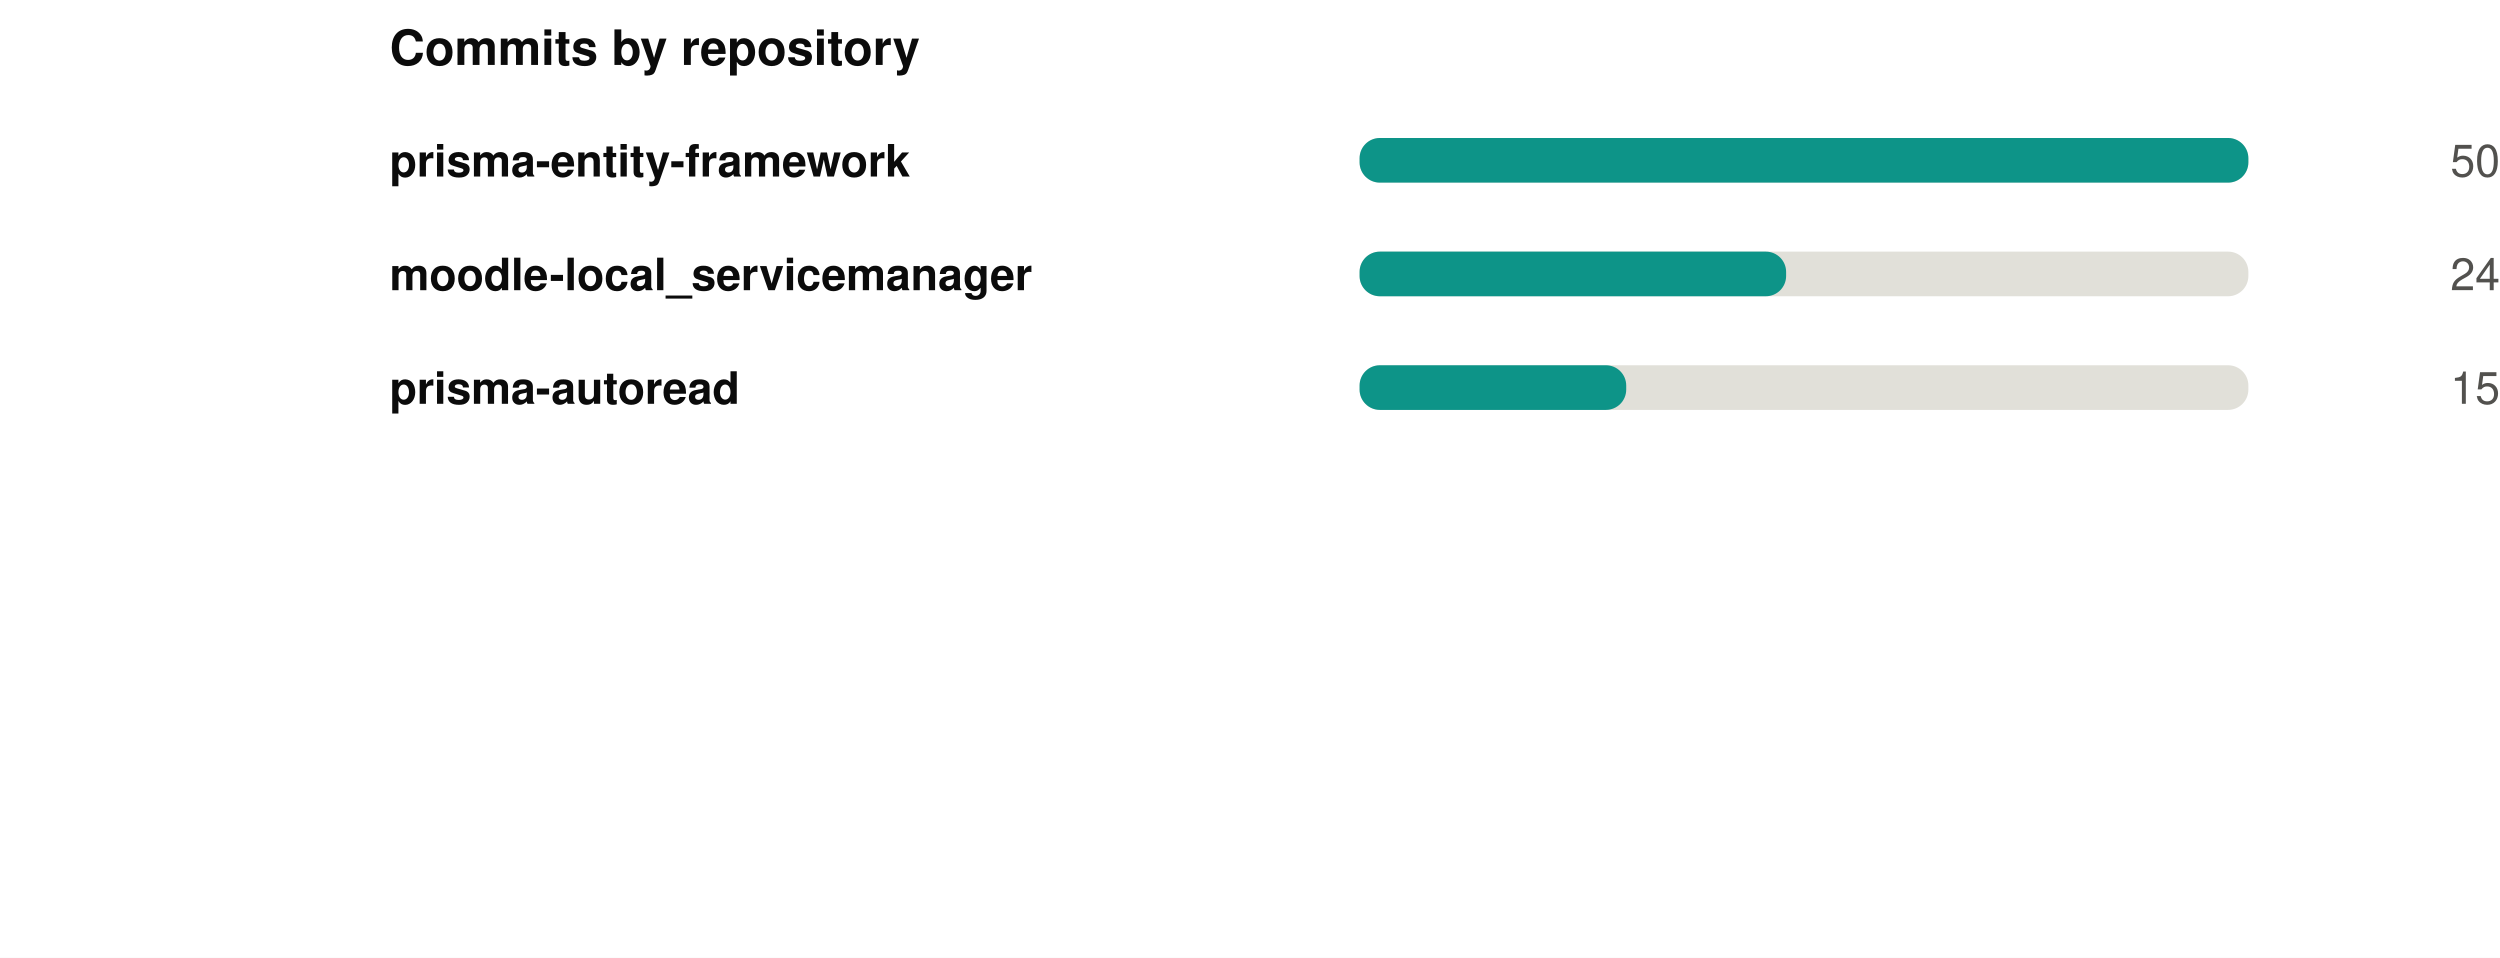
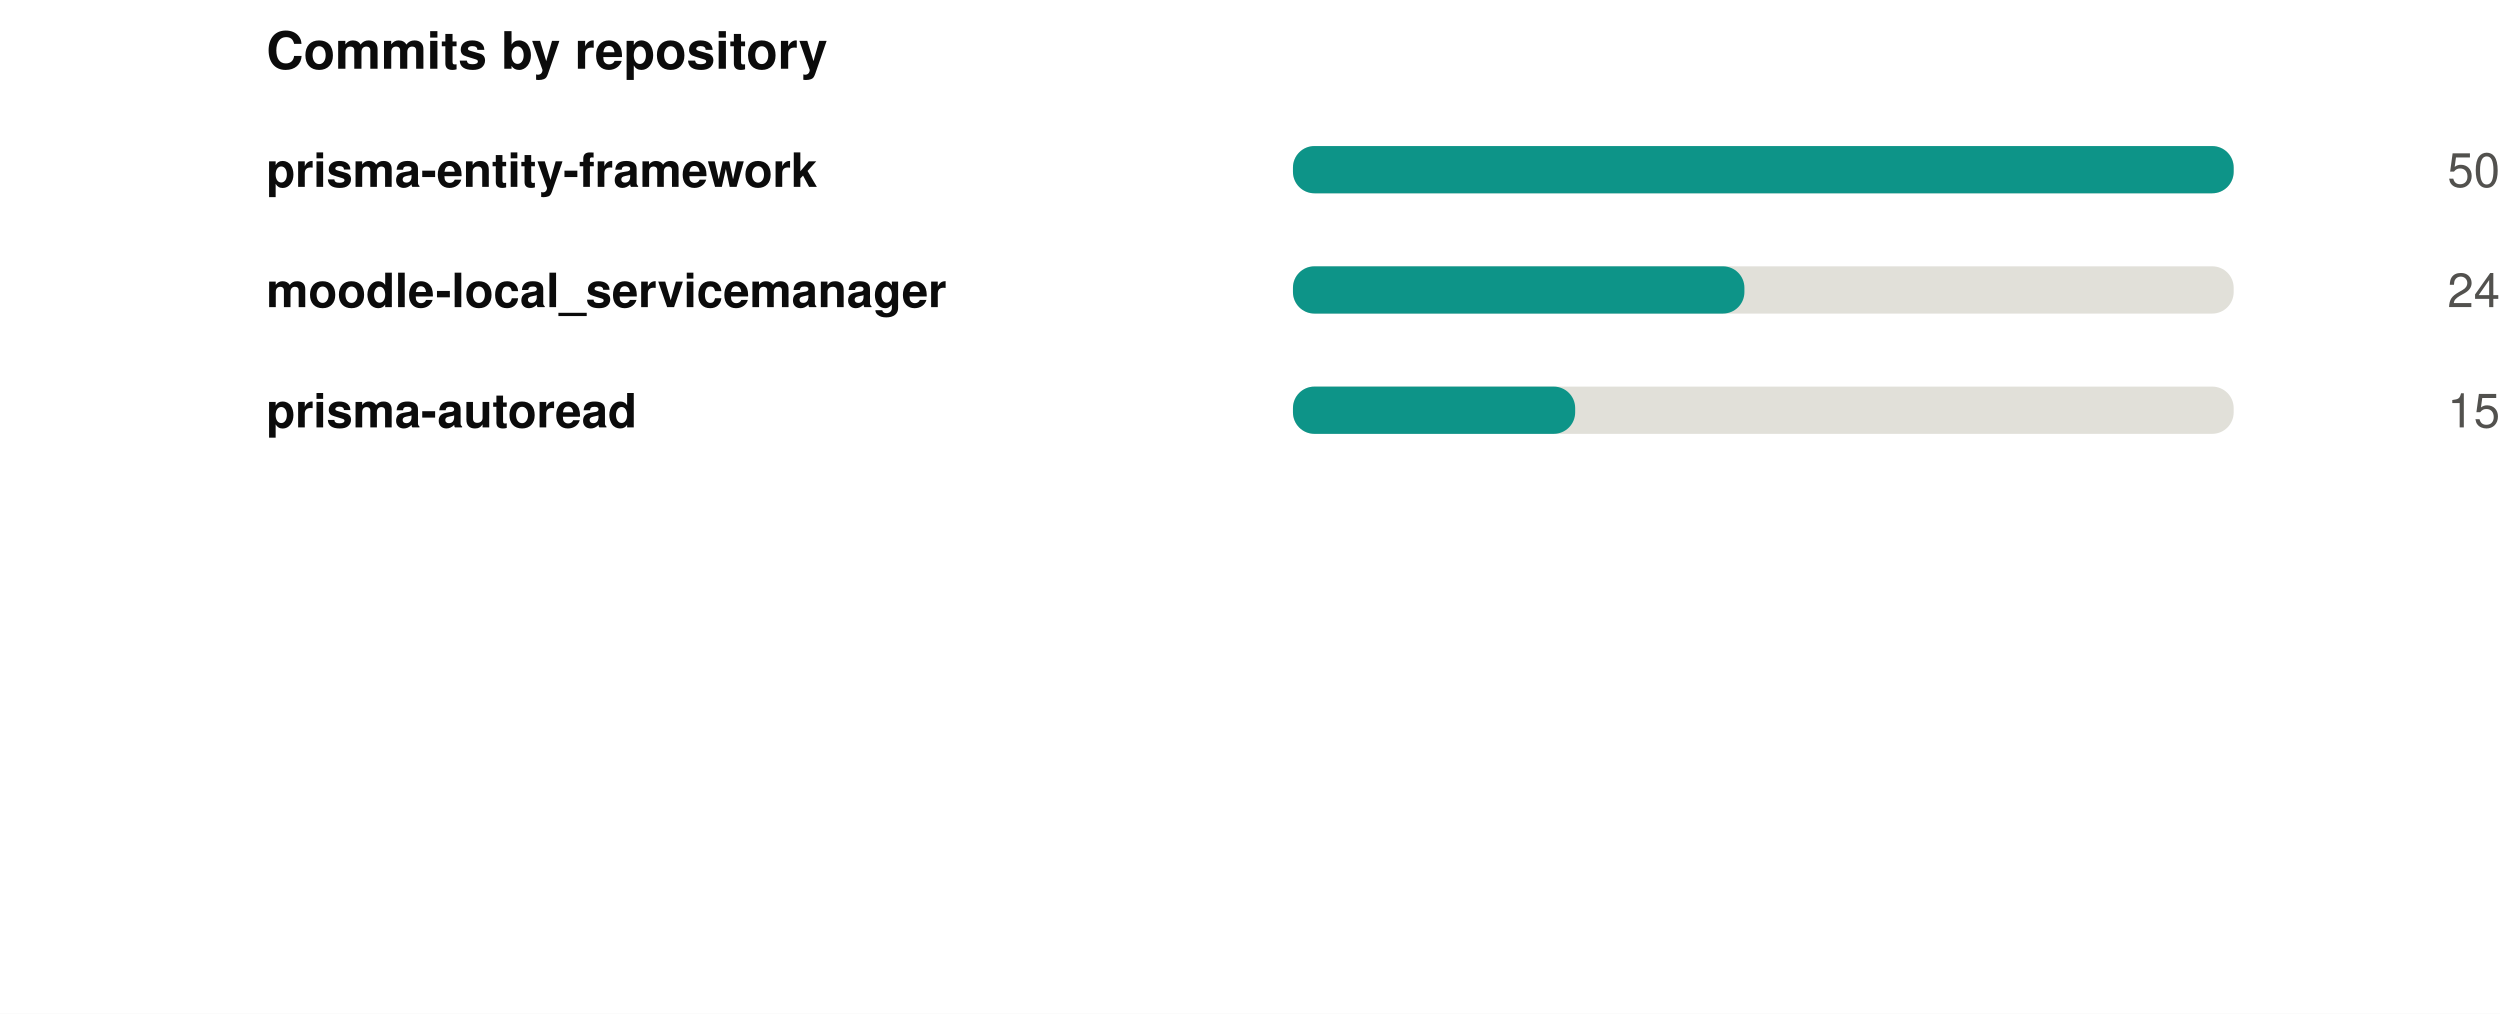
- <svg xmlns="http://www.w3.org/2000/svg" width="616" height="236" viewBox="0 0 616 236" role="img">
-   <rect width="616" height="236" fill="#ffffff" />
-   <g transform="translate(96,0)">
+ <svg xmlns="http://www.w3.org/2000/svg" width="582" height="236" viewBox="0 0 582 236" role="img">
+   <rect width="582" height="236" fill="#ffffff" />
+   <g transform="translate(62,0)">
    <text x="0" y="16" font-family="-apple-system,BlinkMacSystemFont,'Segoe UI',Helvetica,Arial,sans-serif" font-size="12" font-weight="700" fill="#0b0b0b" text-anchor="start">Commits by repository</text>
    <text x="0" y="43.5" font-family="-apple-system,BlinkMacSystemFont,'Segoe UI',Helvetica,Arial,sans-serif" font-size="11" font-weight="600" fill="#0b0b0b" text-anchor="start">prisma-entity-framework</text>
    <rect x="239" y="34" width="219" height="11" rx="5" fill="#e1e0d9" />
    <rect x="239" y="34" width="219.0" height="11" rx="5" fill="#0d9488" />
    <text x="520" y="43.5" font-family="-apple-system,BlinkMacSystemFont,'Segoe UI',Helvetica,Arial,sans-serif" font-size="11" font-weight="400" fill="#52514e" text-anchor="end">50</text>
    <text x="0" y="71.5" font-family="-apple-system,BlinkMacSystemFont,'Segoe UI',Helvetica,Arial,sans-serif" font-size="11" font-weight="600" fill="#0b0b0b" text-anchor="start">moodle-local_servicemanager</text>
    <rect x="239" y="62" width="219" height="11" rx="5" fill="#e1e0d9" />
    <rect x="239" y="62" width="105.1" height="11" rx="5" fill="#0d9488" />
    <text x="520" y="71.5" font-family="-apple-system,BlinkMacSystemFont,'Segoe UI',Helvetica,Arial,sans-serif" font-size="11" font-weight="400" fill="#52514e" text-anchor="end">24</text>
    <text x="0" y="99.5" font-family="-apple-system,BlinkMacSystemFont,'Segoe UI',Helvetica,Arial,sans-serif" font-size="11" font-weight="600" fill="#0b0b0b" text-anchor="start">prisma-autoread</text>
    <rect x="239" y="90" width="219" height="11" rx="5" fill="#e1e0d9" />
    <rect x="239" y="90" width="65.7" height="11" rx="5" fill="#0d9488" />
    <text x="520" y="99.5" font-family="-apple-system,BlinkMacSystemFont,'Segoe UI',Helvetica,Arial,sans-serif" font-size="11" font-weight="400" fill="#52514e" text-anchor="end">15</text>
  </g>
</svg>
